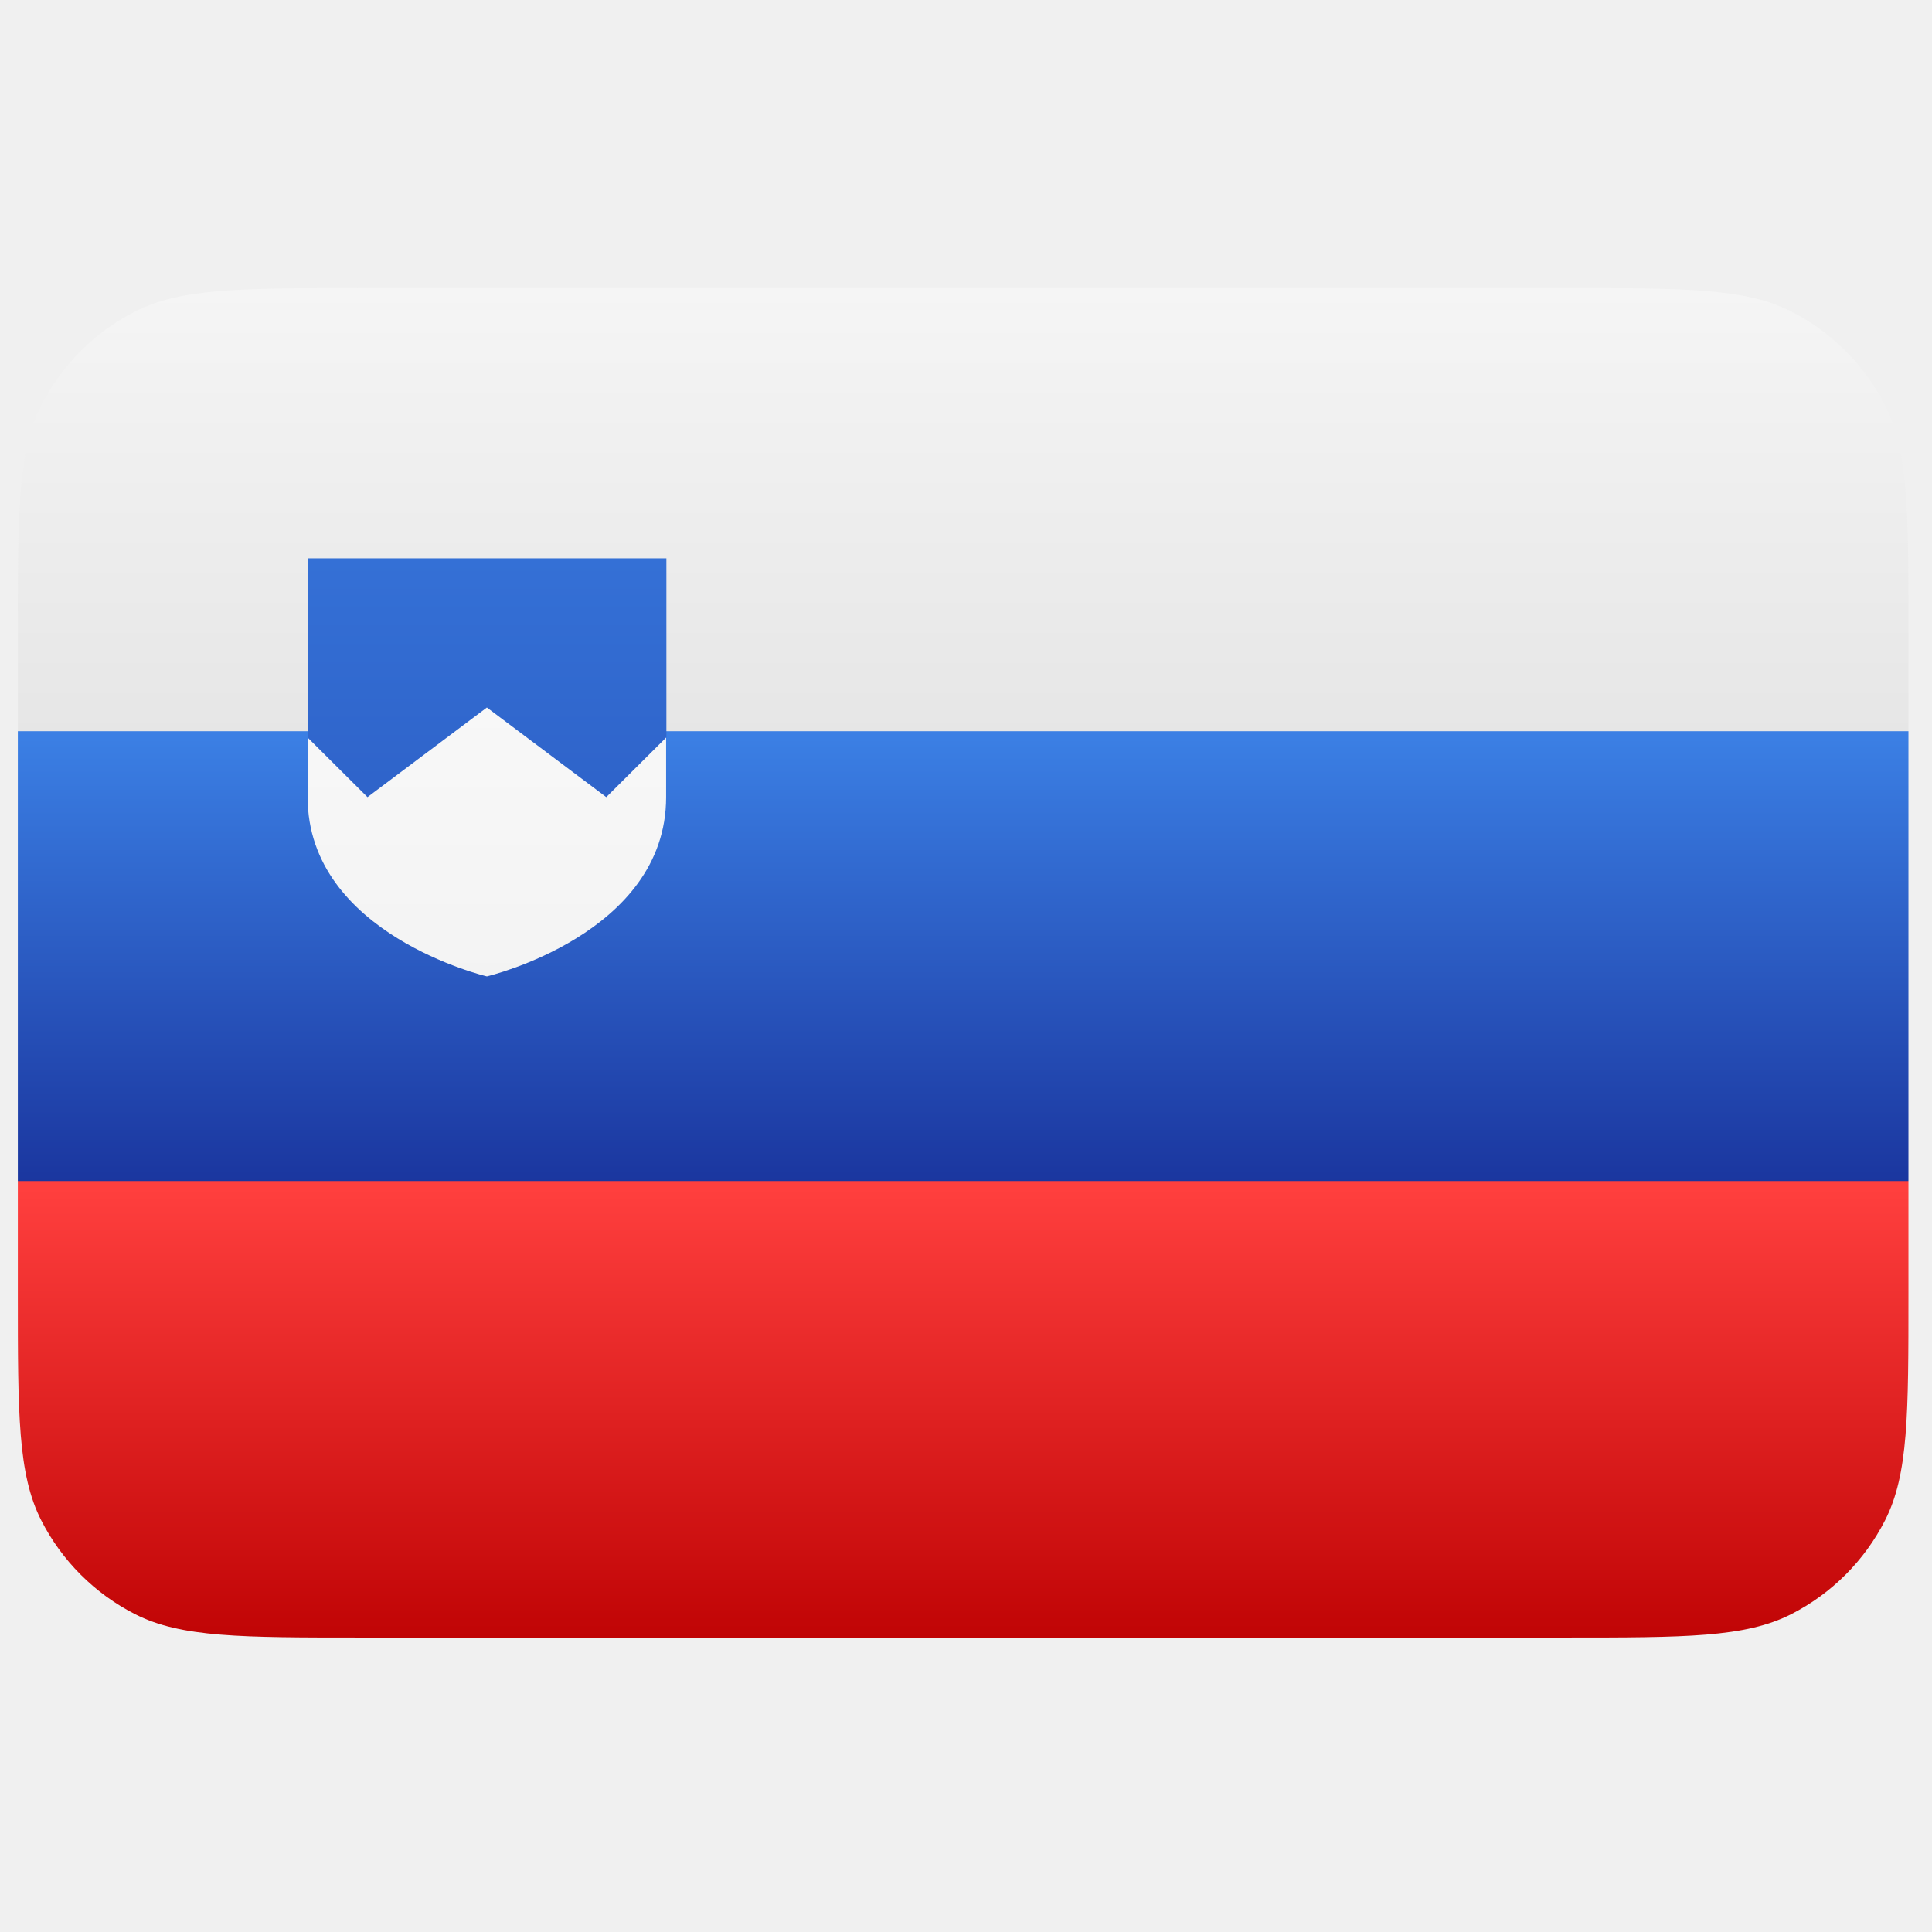
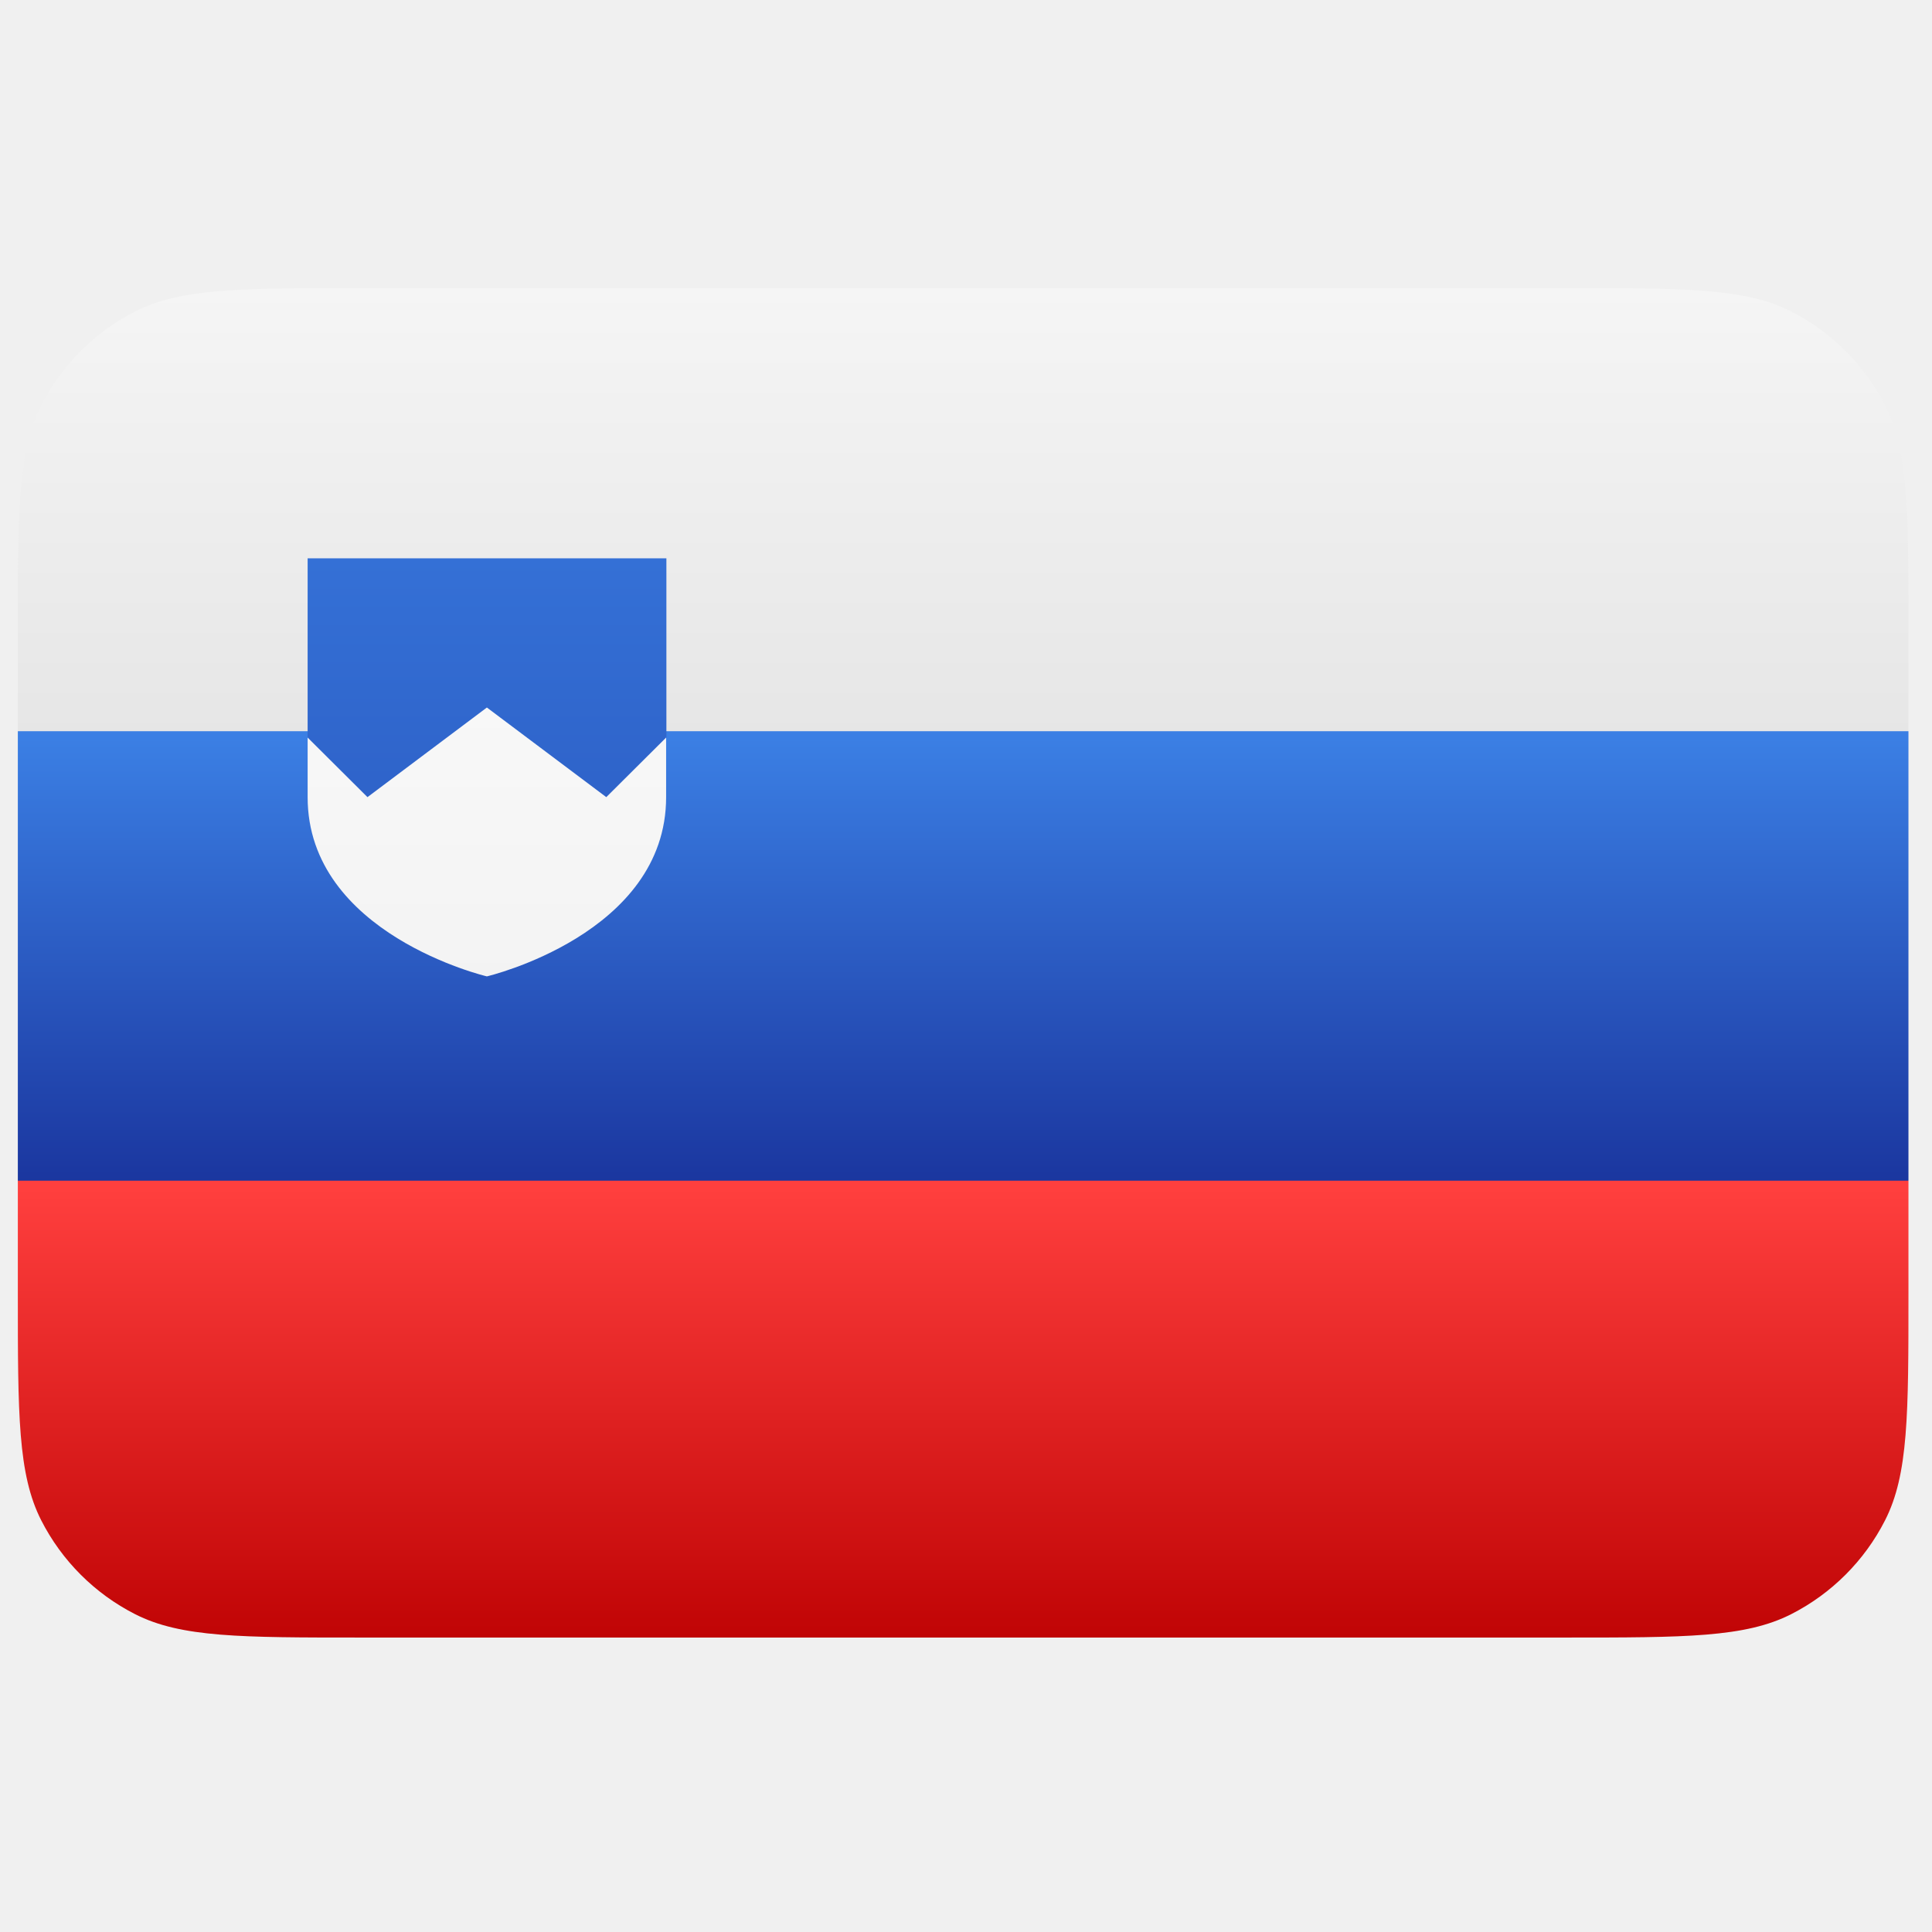
<svg xmlns="http://www.w3.org/2000/svg" viewBox="0 0 144 144" width="144" height="144">
  <defs>
    <mask id="si-board" maskUnits="userSpaceOnUse" maskContentUnits="userSpaceOnUse" x="0" y="0" width="144" height="144" mask-type="alpha">
      <path d="M 116.645 21.474 c 8.961 0 13.441 0 16.864 1.744 a 16 16 0 0 1 6.992 6.992 c 1.744 3.423 1.744 7.903 1.744 16.864 L 142.245 96.453 c 0 8.961 0 13.441 -1.744 16.864 a 16 16 0 0 1 -6.992 6.992 c -3.423 1.744 -7.903 1.744 -16.864 1.744 L 26.929 122.053 c -8.961 0 -13.441 0 -16.864 -1.744 a 16 16 0 0 1 -6.992 -6.992 c -1.744 -3.423 -1.744 -7.903 -1.744 -16.864 L 1.329 47.075 c 0 -8.961 0 -13.441 1.744 -16.864 a 16 16 0 0 1 6.992 -6.992 c 3.423 -1.744 7.903 -1.744 16.864 -1.744 Z" fill="#FFFFFF" />
    </mask>
    <linearGradient id="si-white" x1="72" y1="21.474" x2="72" y2="55.001" gradientUnits="userSpaceOnUse">
      <stop stop-color="#F5F5F5" />
      <stop offset="1" stop-color="#E6E6E6" />
    </linearGradient>
    <linearGradient id="si-blue" x1="72" y1="55.001" x2="72" y2="88.527" gradientUnits="userSpaceOnUse">
      <stop stop-color="#3B7FE4" />
      <stop offset="1" stop-color="#1A359E" />
    </linearGradient>
    <linearGradient id="si-red" x1="72" y1="88.527" x2="72" y2="122.053" gradientUnits="userSpaceOnUse">
      <stop stop-color="#FF3F3E" />
      <stop offset="1" stop-color="#C00405" />
    </linearGradient>
    <linearGradient id="si-shield-blue" x1="72" y1="21.474" x2="72" y2="122.053" gradientUnits="userSpaceOnUse">
      <stop stop-color="#3B7FE4" />
      <stop offset="1" stop-color="#1A359E" />
    </linearGradient>
    <linearGradient id="si-mount-white" x1="72" y1="21.474" x2="72" y2="122.053" gradientUnits="userSpaceOnUse">
      <stop stop-color="#FFFFFF" />
      <stop offset="1" stop-color="#E8E8E8" />
    </linearGradient>
  </defs>
  <g mask="url(#si-board)">
-     <path d="M 1.329 21.474 h 140.916 v 33.526 h -140.916 Z" fill="url(#si-white)" stroke="url(#si-white)" stroke_width="0.5" stroke-linejoin="round" />
-     <path d="M 1.329 55.001 h 140.916 v 33.526 h -140.916 Z" fill="url(#si-blue)" stroke="url(#si-blue)" stroke_width="0.5" stroke-linejoin="round" />
-     <path d="M 1.329 88.527 h 140.916 v 33.526 h -140.916 Z" fill="url(#si-red)" stroke="url(#si-red)" stroke_width="0.5" stroke-linejoin="round" />
+     <path d="M 1.329 21.474 h 140.916 v 33.8 h -140.916 Z" fill="url(#si-white)" stroke="url(#si-white)" stroke-width="0.6" stroke-linejoin="round" />
+     <path d="M 1.329 54.8 h 140.916 v 34.0 h -140.916 Z" fill="url(#si-blue)" stroke="url(#si-blue)" stroke-width="0.6" stroke-linejoin="round" />
+     <path d="M 1.329 88.3 h 140.916 v 33.753 h -140.916 Z" fill="url(#si-red)" stroke="url(#si-red)" stroke-width="0.6" stroke-linejoin="round" />
    <path d="M 49.669,54.974 l 0,-13.36 L 22.929,41.614 L 22.929,54.974 l 13.4,16.52 z" fill="url(#si-shield-blue)" />
    <path d="M 22.929,54.974 l 0,4.44 c 0,10.22 13.36,13.36 13.36,13.36 s 13.36,-3.14 13.36,-13.36 L 49.649,54.974 l -4.46,4.44 l -8.9,-6.68 l -8.9,6.68 z" fill="url(#si-mount-white)" />
  </g>
</svg>
